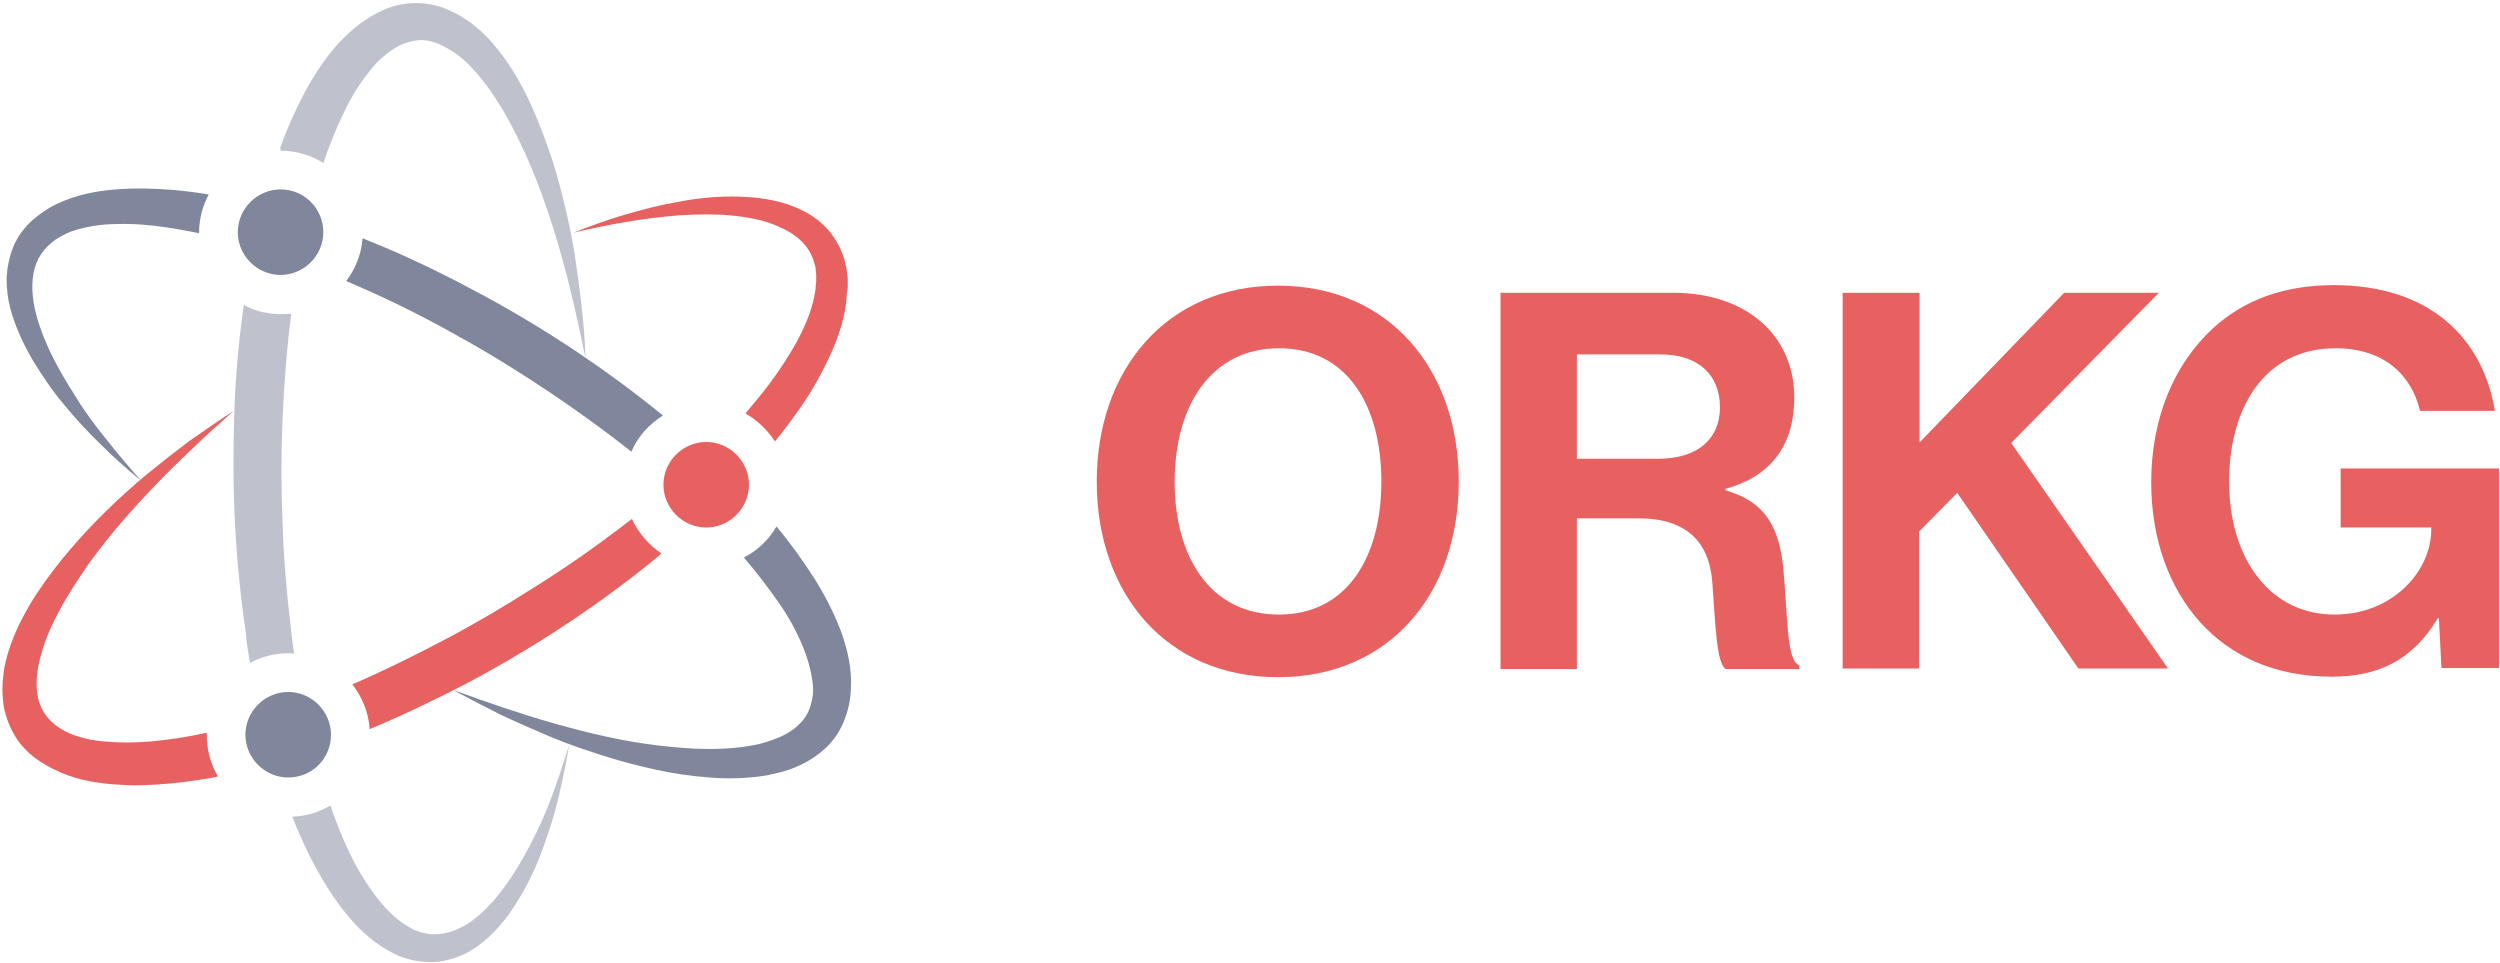
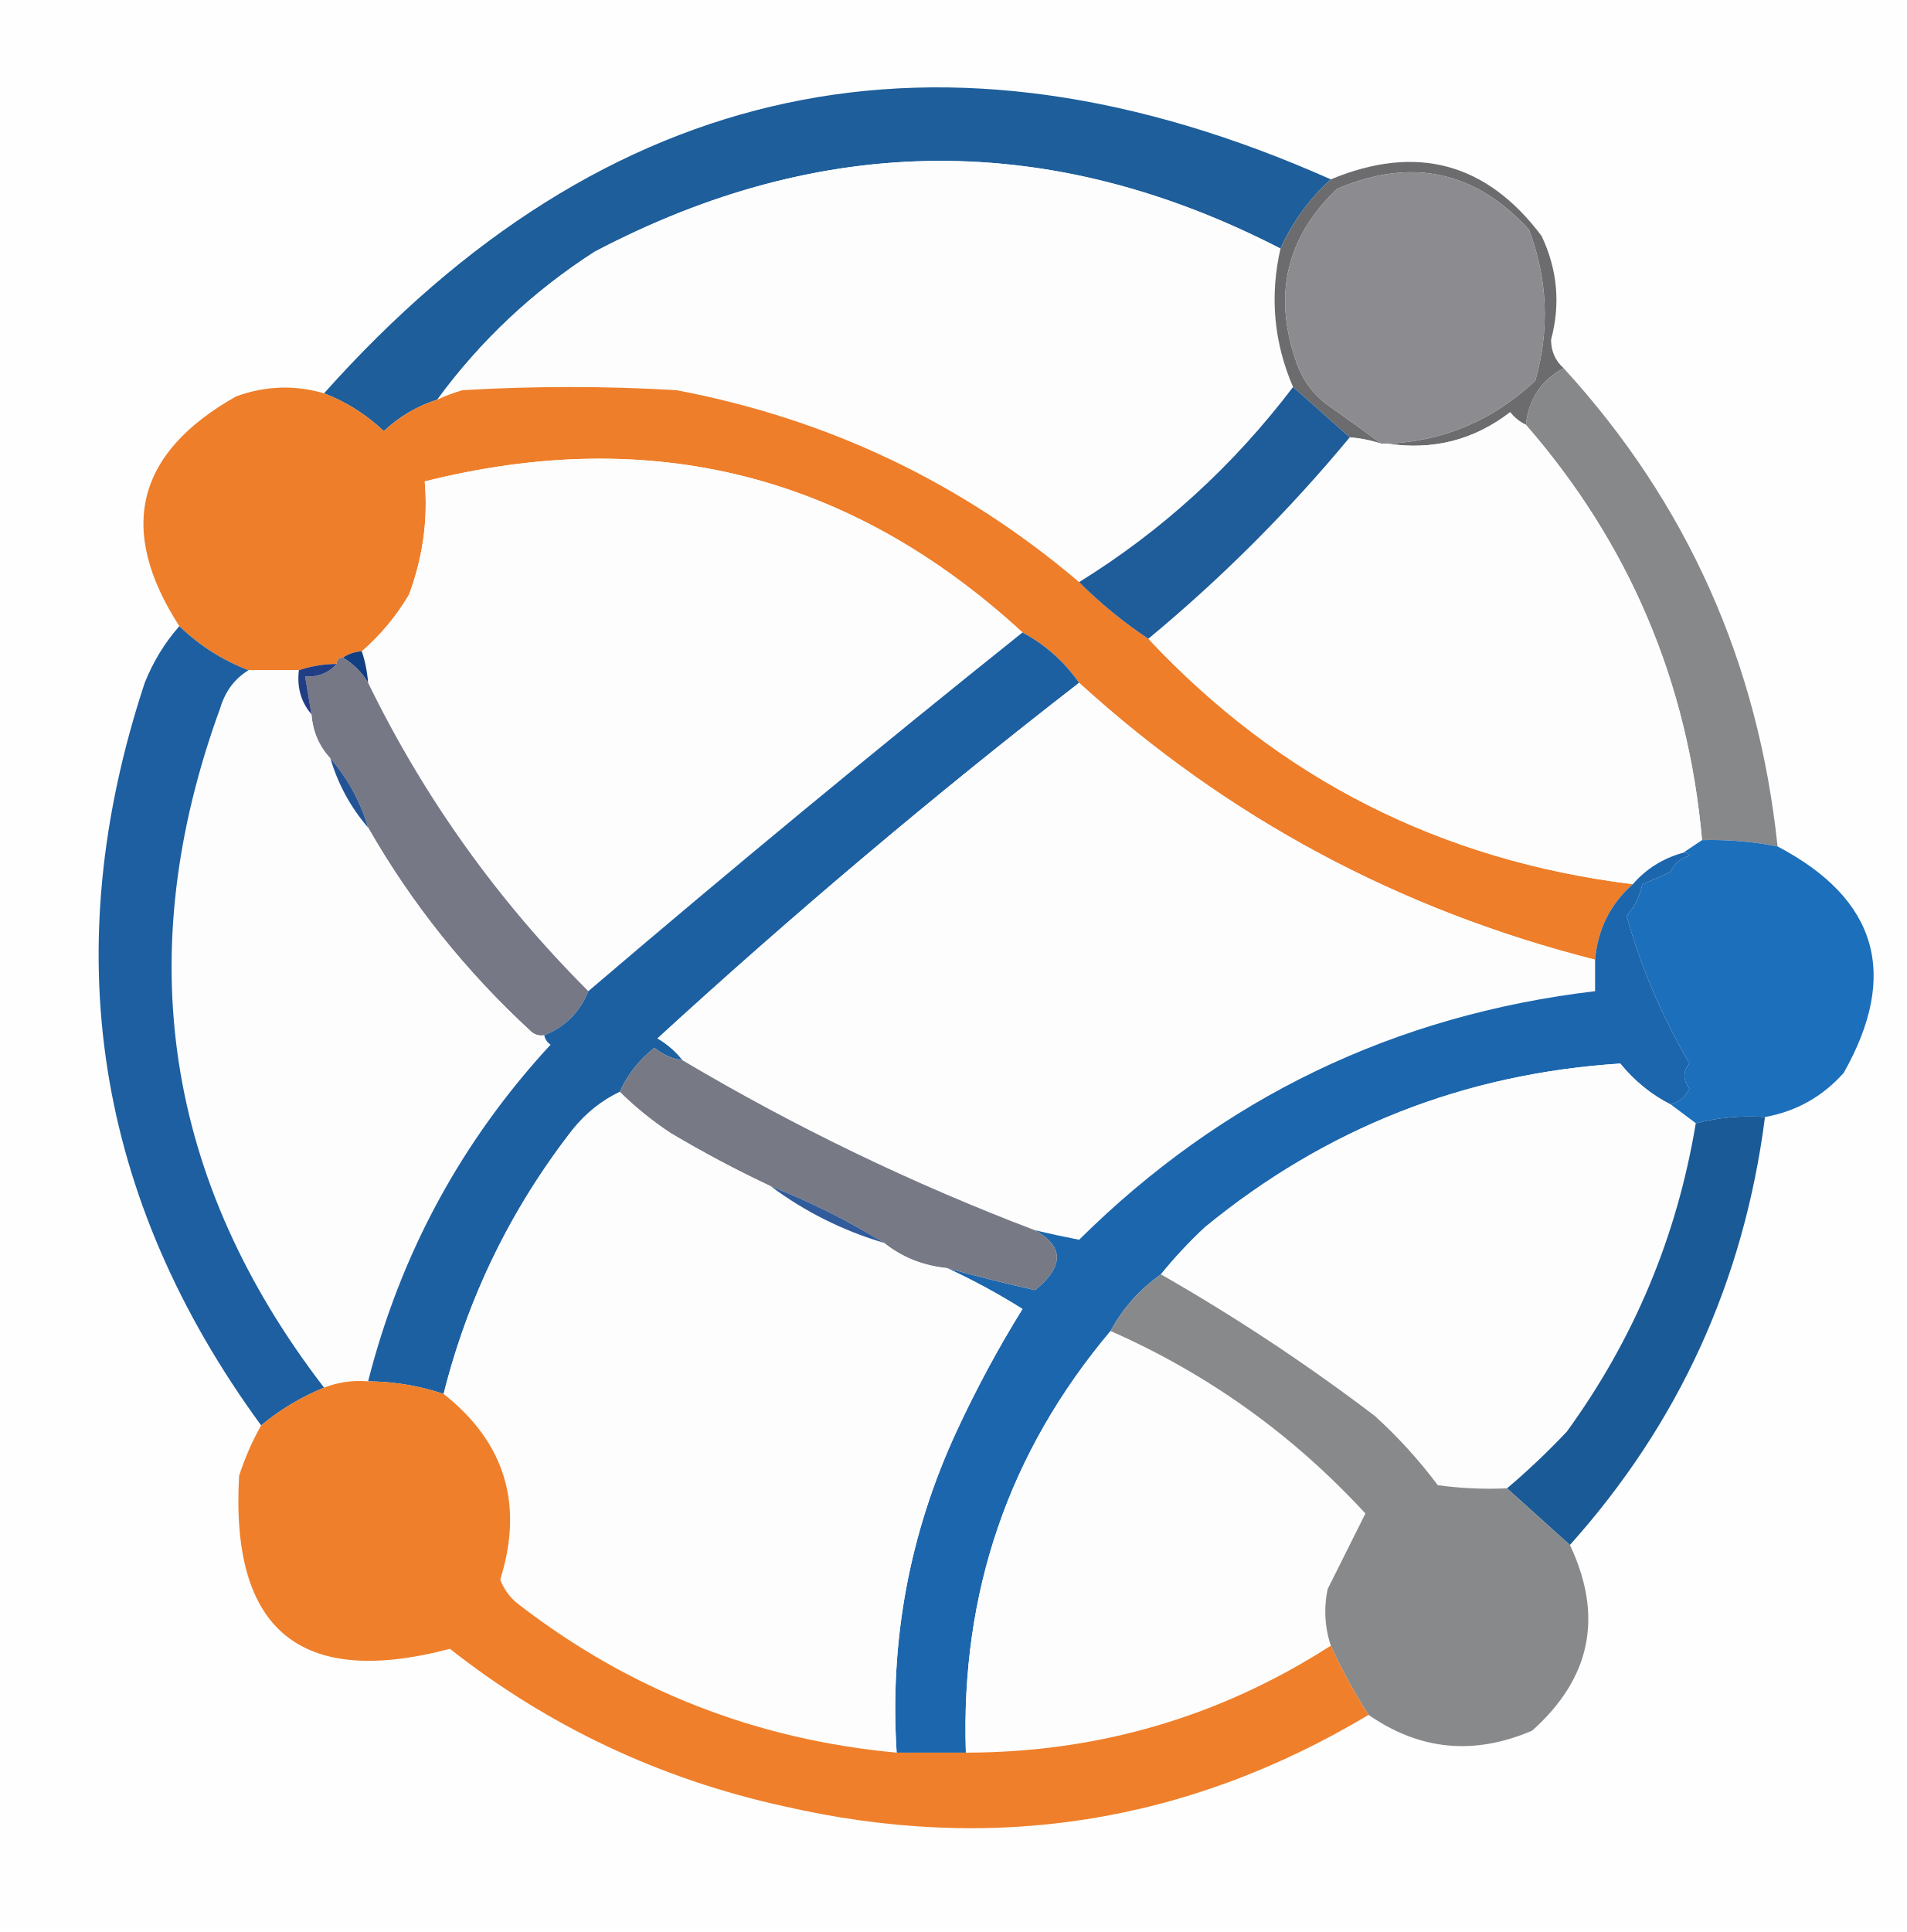
- <svg xmlns="http://www.w3.org/2000/svg" width="491" height="189" viewBox="0 0 491 189" fill="none">
-   <path d="M215.4 94.6C215.4 72.5 229.2 56.1 251 56.1C272.8 56.1 286.5 72.5 286.5 94.6C286.5 116.7 272.8 133 251 133C229.2 133 215.4 116.7 215.4 94.6ZM271.3 94.6C271.3 79.8 264.7 68.4 251.2 68.4C237.7 68.4 230.7 79.9 230.7 94.6C230.7 109.3 237.6 120.7 251.2 120.7C264.7 120.7 271.3 109.2 271.3 94.6Z" fill="#E86161" />
-   <path d="M294.7 57.5H328.6C342.9 57.5 352.4 65.8 352.4 78.1C352.4 86.8 348.4 93.4 338.9 96V96.3C345.7 98.3 349.2 102.2 350.2 111.2C351.2 121.6 350.8 129.6 353.4 130.7V131.4H339C337.1 130.6 336.9 122.3 336.3 114.4C335.7 106.3 331.1 101.8 321.8 101.8H309.7V131.4H294.7V57.5ZM309.7 90.1H325.6C333.8 90.1 337.8 85.9 337.8 80C337.8 74 334 69.6 326 69.6H309.7V90.1Z" fill="#E86161" />
-   <path d="M362 57.5H377V86.9L405.4 57.5H424L395 87L425.8 131.3H408.2L384.4 96.8L376.9 104.4V131.3H361.9V57.5H362Z" fill="#E86161" />
-   <path d="M479 121.4H478.8C473.7 129.9 466.8 132.9 458 132.9C446.8 132.9 438.2 128.9 432.1 122.2C426 115.4 422.5 105.9 422.5 94.7C422.5 82.4 426.8 71.7 434.6 64.5C440.6 59 448.4 56 458.4 56C477 56 487.6 66.2 490 80.7H475.3C473.6 73.6 468.2 68.4 458.7 68.4C444.8 68.4 437.8 80 437.8 94.6C437.8 109.7 445.8 120.7 458.5 120.7C470 120.7 477.5 112.1 477.5 104V103.6H459.7V92H490.8V131.2H479.5L479 121.4Z" fill="#E86161" />
-   <path d="M165.1 123.8C163.7 120.2 162 116.9 160 113.7C157.7 110.1 155.2 106.6 152.5 103.4C151 106 148.8 108.1 146.1 109.5C148.5 112.3 150.8 115.3 152.9 118.3C154.8 121 156.4 123.9 157.6 126.8C158.8 129.7 159.6 132.7 159.7 135.4C159.7 136.8 159.4 138 159 139.2C158.5 140.4 157.9 141.4 156.9 142.3C156 143.2 154.8 144 153.5 144.6C152.2 145.2 150.7 145.7 149.2 146.1C146.1 146.8 142.8 147.1 139.4 147.1C136 147.1 132.6 146.8 129.2 146.4C122.4 145.6 115.6 144 108.9 142.1C102.2 140.2 95.5 137.9 89 135.5C92.1 137.2 95.2 138.8 98.4 140.4C101.6 141.9 104.8 143.3 108.1 144.7C111.4 146.1 114.7 147.2 118.1 148.3C121.5 149.4 124.9 150.3 128.5 151.1C132 151.9 135.6 152.4 139.3 152.7C143 153 146.7 152.9 150.5 152.3C152.4 151.9 154.3 151.5 156.2 150.7C158.1 149.9 160 148.8 161.6 147.4C163.3 146 164.7 144.1 165.6 142C166.5 139.9 167 137.7 167.1 135.6C167.4 131.3 166.4 127.4 165.1 123.8Z" fill="#80869B" />
-   <path d="M13.9 45.5C16.7 44.5 19.9 44 23.1 44C26.4 43.9 29.7 44.2 33 44.7C35 45 37 45.4 39.1 45.8V45.7C39.1 43 39.8 40.4 41 38.2C38.7 37.8 36.3 37.5 33.9 37.3C30.2 37 26.5 36.9 22.8 37.2C19 37.5 15.2 38.2 11.5 39.9C9.7 40.7 7.9 41.9 6.3 43.3C4.7 44.8 3.4 46.5 2.6 48.5C1.8 50.5 1.4 52.6 1.3 54.6C1.3 56.6 1.5 58.6 2 60.5C3 64.2 4.6 67.6 6.4 70.7C8.3 73.8 10.3 76.8 12.6 79.5C14.9 82.3 17.3 84.9 19.8 87.3C22.3 89.8 24.9 92.1 27.7 94.4C25.4 91.8 23.1 89.1 20.9 86.3C18.7 83.6 16.6 80.8 14.8 77.8C12.9 74.9 11.2 71.9 9.7 68.8C8.3 65.7 7.1 62.5 6.6 59.4C6.1 56.2 6.3 53.1 7.6 50.7C8.9 48.3 11.1 46.6 13.9 45.5Z" fill="#80869B" />
-   <path d="M113.3 69.1C107.3 65.1 101.2 61.4 94.9 58C88.6 54.6 82.2 51.4 75.6 48.6C74.1 48 72.7 47.4 71.2 46.8C71 49.9 69.8 52.8 68 55.2C69.3 55.8 70.6 56.3 71.9 56.9C78.2 59.7 84.3 62.8 90.3 66.2C96.3 69.5 102.2 73.2 107.9 77C113.4 80.7 118.8 84.6 124 88.7C125.3 85.7 127.5 83.3 130.2 81.6C124.8 77.2 119.1 73 113.3 69.1Z" fill="#80869B" />
-   <path d="M55.1 37.2C50.5 37.2 46.7 41 46.7 45.6C46.7 50.2 50.5 54 55.1 54C59.7 54 63.5 50.2 63.5 45.6C63.5 41 59.8 37.2 55.1 37.2Z" fill="#80869B" />
-   <path d="M138.7 86.8C134.1 86.8 130.3 90.6 130.3 95.2C130.3 99.8 134.1 103.6 138.7 103.6C143.3 103.6 147.1 99.8 147.1 95.2C147.1 90.6 143.3 86.8 138.7 86.8Z" fill="#E86161" />
-   <path d="M55.1 29.6C58.2 29.6 61.1 30.5 63.5 32C64.6 28.8 65.8 25.8 67.2 22.8C68.6 19.8 70.2 17 72.1 14.6C73.9 12.1 76.2 10.1 78.5 8.9C79.7 8.4 80.9 8 82.1 7.9C83.3 7.8 84.6 8 85.8 8.5C87.1 9 88.3 9.7 89.5 10.5C90.7 11.4 91.9 12.4 92.9 13.6C95.1 15.9 97 18.7 98.7 21.5C100.4 24.4 101.9 27.4 103.3 30.5C106.1 36.7 108.3 43.3 110.2 50C112.1 56.7 113.6 63.5 115 70.4C114.9 66.9 114.6 63.4 114.2 59.9C113.8 56.4 113.3 52.9 112.8 49.5C112.2 46 111.5 42.6 110.6 39.1C109.8 35.7 108.8 32.2 107.6 28.9C106.4 25.5 105.1 22.2 103.5 18.9C101.9 15.6 100 12.5 97.6 9.5C96.4 8 95.1 6.6 93.5 5.3C92 4 90.2 2.9 88.2 2C86.2 1.1 84 0.6 81.7 0.6C79.4 0.6 77.2 1.1 75.2 2C71.2 3.8 68.1 6.6 65.6 9.5C63.1 12.5 61.1 15.7 59.4 19C57.7 22.3 56.2 25.7 55 29.1C55.2 29.2 55.1 29.4 55.1 29.6Z" fill="#BFC2CD" />
-   <path d="M108.5 156.1C107.3 159.4 105.9 162.5 104.3 165.6C102.7 168.7 101 171.6 99 174.3C97 177 94.7 179.5 92.2 181.2C89.6 182.9 86.8 183.8 84.1 183.4C83.9 183.4 83.8 183.4 83.6 183.3L83.1 183.2L82.6 183.1C82.4 183 82.3 183 82.1 182.9C81.8 182.8 81.4 182.7 81.1 182.5L80.2 182C79 181.3 77.8 180.4 76.7 179.3C74.5 177.2 72.6 174.5 70.9 171.7C69.2 168.9 67.8 165.8 66.6 162.8C66 161.3 65.4 159.8 64.9 158.2C62.7 159.5 60.2 160.3 57.4 160.4C58.1 162.2 58.9 164 59.7 165.8C61.2 169.1 63 172.3 65 175.4C67.1 178.5 69.4 181.5 72.4 184C73.9 185.3 75.6 186.4 77.4 187.3C79.2 188.2 81.3 188.8 83.5 188.9C85.6 189.1 87.8 188.7 89.7 188C91.7 187.3 93.4 186.2 94.9 185C97.9 182.5 100.2 179.5 102 176.4C103.9 173.3 105.4 170 106.6 166.7C107.8 163.4 108.9 160 109.7 156.6C110.5 153.2 111.2 149.7 111.8 146.3C110.8 149.5 109.7 152.8 108.5 156.1Z" fill="#BFC2CD" />
-   <path d="M49.1 130.2C51.3 129 53.9 128.3 56.6 128.3C57 128.3 57.4 128.3 57.8 128.4C57.5 126.7 57.3 125 57.1 123.2C56.3 116.4 55.7 109.6 55.5 102.7C55.2 95.9 55.2 89 55.5 82.2C55.8 75.4 56.3 68.5 57.2 61.8C57.2 61.7 57.2 61.7 57.2 61.6C56.5 61.7 55.9 61.7 55.2 61.7C52.6 61.7 50.1 61.1 47.9 59.9C47.9 60.1 47.8 60.3 47.8 60.5C46.8 67.6 46.2 74.7 46 81.8C45.5 96 46.2 110.3 48.3 124.4C48.4 126.3 48.8 128.3 49.1 130.2Z" fill="#BFC2CD" />
-   <path d="M166.5 56.3C166.5 55.8 166.5 55.3 166.5 54.8L166.3 53.2C166.3 52.7 166.1 52.2 166 51.7C165.9 51.2 165.8 50.7 165.6 50.2C165.4 49.7 165.2 49.2 165 48.7L164.2 47.3C163.1 45.4 161.6 43.9 159.9 42.7C158.2 41.5 156.4 40.7 154.6 40.1C150.9 38.9 147.2 38.6 143.6 38.6C140 38.6 136.4 39 132.9 39.7C129.4 40.3 126 41.2 122.6 42.2C119.2 43.2 115.9 44.4 112.6 45.7C116 44.9 119.4 44.2 122.9 43.6C126.3 43 129.8 42.6 133.2 42.3C136.6 42.1 140.1 42 143.4 42.3C146.7 42.6 150.1 43.2 152.9 44.5C155.8 45.7 158.2 47.6 159.3 50L159.7 50.9L160 51.9C160.1 52.2 160.2 52.6 160.2 52.9C160.2 53.2 160.3 53.6 160.3 53.9V55C160.3 55.4 160.3 55.7 160.2 56.1V56.6C160.2 56.8 160.1 57 160.1 57.2L159.9 58.3C159.3 61.3 158 64.3 156.5 67.1C154.9 70 153.1 72.7 151.1 75.4C149.6 77.4 148 79.3 146.4 81.2C148.7 82.5 150.7 84.4 152.2 86.7C154 84.5 155.7 82.2 157.3 79.9C159.4 76.9 161.2 73.7 162.8 70.3C164.4 66.9 165.7 63.3 166.2 59.4L166.3 57.9C166.3 57.7 166.3 57.4 166.4 57.2L166.5 56.3Z" fill="#E86161" />
-   <path d="M40.6 144.3C40.6 144.2 40.6 144 40.6 143.9C40.3 144 40 144 39.7 144.1C36.4 144.8 33.1 145.3 29.8 145.6C26.5 145.9 23.3 145.9 20.2 145.6C17.1 145.3 14.1 144.5 11.9 143.1C9.6 141.7 8.1 139.7 7.5 137.2C6.9 134.6 7.2 131.5 8.1 128.5C8.9 125.4 10.3 122.4 11.9 119.5C13.5 116.5 15.4 113.7 17.3 110.9C21.3 105.3 25.9 100.1 30.7 95.1C33.1 92.6 35.6 90.2 38.1 87.8C40.6 85.4 43.2 83.1 45.9 80.7C42.9 82.6 40.1 84.6 37.2 86.6C34.4 88.7 31.6 90.9 28.9 93.1C23.5 97.6 18.4 102.5 13.7 108C11.4 110.7 9.2 113.6 7.2 116.6C6.2 118.1 5.3 119.7 4.4 121.4C3.5 123 2.8 124.8 2.1 126.6C1.5 128.4 0.9 130.3 0.7 132.3C0.4 134.3 0.4 136.4 0.7 138.6C1.1 140.7 1.9 142.9 3.1 144.8C3.7 145.8 4.4 146.6 5.2 147.4C6 148.2 6.9 148.9 7.8 149.5C9.6 150.7 11.5 151.6 13.4 152.3C15.3 153 17.2 153.4 19.2 153.7C21.1 154 23 154.1 24.9 154.2C26.8 154.3 28.7 154.2 30.5 154.1C34.2 153.9 37.8 153.4 41.4 152.8C41.9 152.7 42.3 152.6 42.8 152.5C41.4 150.1 40.6 147.3 40.6 144.3Z" fill="#E86161" />
-   <path d="M124.1 101.9C123.4 102.5 122.6 103 121.9 103.6C116.5 107.7 110.8 111.7 105 115.3C99.2 119 93.3 122.5 87.2 125.7C81.3 128.8 75.3 131.8 69.2 134.4C71.1 136.9 72.4 139.9 72.6 143.2C79.1 140.5 85.5 137.4 91.7 134.2C104.3 127.5 116.3 119.7 127.4 110.8C128.3 110.1 129.1 109.4 129.9 108.7C127.5 107.1 125.4 104.7 124.1 101.9Z" fill="#E86161" />
-   <path d="M65 144.3C65 139.7 61.2 135.9 56.6 135.9C52 135.9 48.2 139.7 48.2 144.3C48.2 148.9 52 152.7 56.6 152.7C61.3 152.7 65 149 65 144.3Z" fill="#80869B" />
+ <svg xmlns="http://www.w3.org/2000/svg" version="1.1" width="303px" height="307px" style="shape-rendering:geometricPrecision; text-rendering:geometricPrecision; image-rendering:optimizeQuality; fill-rule:evenodd; clip-rule:evenodd">
+   <g>
+     <path style="opacity:1" fill="#fefefe" d="M -0.5,-0.5 C 100.5,-0.5 201.5,-0.5 302.5,-0.5C 302.5,101.833 302.5,204.167 302.5,306.5C 201.5,306.5 100.5,306.5 -0.5,306.5C -0.5,204.167 -0.5,101.833 -0.5,-0.5 Z" />
+   </g>
+   <g>
+     <path style="opacity:1" fill="#1d5e9b" d="M 211.5,28.5 C 208.06,31.607 205.393,35.273 203.5,39.5C 167.127,20.756 130.794,20.922 94.5,40C 84.689,46.312 76.356,54.146 69.5,63.5C 66.314,64.509 63.481,66.176 61,68.5C 58.157,65.837 54.991,63.837 51.5,62.5C 96.269,12.316 149.602,0.983 211.5,28.5 Z" />
+   </g>
+   <g>
+     <path style="opacity:1" fill="#fdfdfd" d="M 203.5,39.5 C 201.774,47.07 202.441,54.404 205.5,61.5C 195.988,74.02 184.655,84.353 171.5,92.5C 152.955,76.729 131.621,66.563 107.5,62C 96.167,61.333 84.833,61.333 73.5,62C 72.099,62.41 70.766,62.91 69.5,63.5C 76.356,54.146 84.689,46.312 94.5,40C 130.794,20.922 167.127,20.756 203.5,39.5 Z" />
+   </g>
+   <g>
+     <path style="opacity:1" fill="#6c6c6e" d="M 248.5,58.5 C 244.959,60.391 242.959,63.391 242.5,67.5C 241.542,67.047 240.708,66.38 240,65.5C 234.271,69.924 227.771,71.591 220.5,70.5C 229.464,70.109 237.297,66.775 244,60.5C 246.3,52.338 245.967,44.338 243,36.5C 234.478,27.139 224.311,24.972 212.5,30C 204.449,37.653 202.283,46.82 206,57.5C 206.883,60.102 208.383,62.269 210.5,64C 213.644,66.213 216.644,68.379 219.5,70.5C 217.883,69.962 216.216,69.629 214.5,69.5C 211.526,66.862 208.526,64.195 205.5,61.5C 202.441,54.404 201.774,47.07 203.5,39.5C 205.393,35.273 208.06,31.607 211.5,28.5C 225.091,22.846 236.258,25.846 245,37.5C 247.52,42.827 248.02,48.327 246.5,54C 246.519,55.833 247.185,57.333 248.5,58.5 Z" />
+   </g>
+   <g>
+     <path style="opacity:1" fill="#8c8c90" d="M 220.5,70.5 C 220.167,70.5 219.833,70.5 219.5,70.5C 216.644,68.379 213.644,66.213 210.5,64C 208.383,62.269 206.883,60.102 206,57.5C 202.283,46.82 204.449,37.653 212.5,30C 224.311,24.972 234.478,27.139 243,36.5C 245.967,44.338 246.3,52.338 244,60.5C 237.297,66.775 229.464,70.109 220.5,70.5 Z" />
+   </g>
+   <g>
+     <path style="opacity:1" fill="#ee7e2a" d="M 51.5,62.5 C 54.991,63.837 58.157,65.837 61,68.5C 63.481,66.176 66.314,64.509 69.5,63.5C 70.766,62.91 72.099,62.41 73.5,62C 84.833,61.333 96.167,61.333 107.5,62C 131.621,66.563 152.955,76.729 171.5,92.5C 174.871,95.871 178.537,98.871 182.5,101.5C 203.342,123.755 229.009,136.755 259.5,140.5C 255.933,143.633 253.933,147.633 253.5,152.5C 222.35,144.597 195.017,129.93 171.5,108.5C 169.1,105.097 166.1,102.43 162.5,100.5C 135.232,75.433 103.565,67.433 67.5,76.5C 68.037,82.579 67.204,88.579 65,94.5C 62.958,97.941 60.458,100.94 57.5,103.5C 56.391,103.557 55.391,103.89 54.5,104.5C 53.833,104.5 53.5,104.833 53.5,105.5C 51.435,105.517 49.435,105.85 47.5,106.5C 44.833,106.5 42.167,106.5 39.5,106.5C 35.395,104.942 31.729,102.609 28.5,99.5C 18.592,84.149 21.592,71.983 37.5,63C 42.134,61.303 46.801,61.136 51.5,62.5 Z" />
+   </g>
+   <g>
+     <path style="opacity:1" fill="#87888a" d="M 248.5,58.5 C 268.107,79.933 279.44,105.266 282.5,134.5C 278.548,133.728 274.548,133.395 270.5,133.5C 268.272,108.39 258.939,86.39 242.5,67.5C 242.959,63.391 244.959,60.391 248.5,58.5 Z" />
+   </g>
+   <g>
+     <path style="opacity:1" fill="#fdfdfd" d="M 242.5,67.5 C 258.939,86.39 268.272,108.39 270.5,133.5C 269.5,134.167 268.5,134.833 267.5,135.5C 264.296,136.383 261.629,138.05 259.5,140.5C 229.009,136.755 203.342,123.755 182.5,101.5C 194.167,91.833 204.833,81.167 214.5,69.5C 216.216,69.629 217.883,69.962 219.5,70.5C 219.833,70.5 220.167,70.5 220.5,70.5C 227.771,71.591 234.271,69.924 240,65.5C 240.708,66.38 241.542,67.047 242.5,67.5 Z" />
+   </g>
+   <g>
+     <path style="opacity:1" fill="#fdfdfd" d="M 162.5,100.5 C 139.214,119.116 116.214,138.116 93.5,157.5C 79.055,143.071 67.389,126.737 58.5,108.5C 58.371,106.784 58.038,105.117 57.5,103.5C 60.458,100.94 62.958,97.941 65,94.5C 67.204,88.579 68.037,82.579 67.5,76.5C 103.565,67.433 135.232,75.433 162.5,100.5 Z" />
+   </g>
+   <g>
+     <path style="opacity:1" fill="#1e5c9a" d="M 205.5,61.5 C 208.526,64.195 211.526,66.862 214.5,69.5C 204.833,81.167 194.167,91.833 182.5,101.5C 178.537,98.871 174.871,95.871 171.5,92.5C 184.655,84.353 195.988,74.02 205.5,61.5 Z" />
+   </g>
+   <g>
+     <path style="opacity:1" fill="#123e82" d="M 57.5,103.5 C 58.038,105.117 58.371,106.784 58.5,108.5C 57.5,106.833 56.167,105.5 54.5,104.5C 55.391,103.89 56.391,103.557 57.5,103.5 Z" />
+   </g>
+   <g>
+     <path style="opacity:1" fill="#767886" d="M 54.5,104.5 C 56.167,105.5 57.5,106.833 58.5,108.5C 67.389,126.737 79.055,143.071 93.5,157.5C 92.167,160.833 89.833,163.167 86.5,164.5C 85.761,164.631 85.094,164.464 84.5,164C 74.076,154.427 65.409,143.594 58.5,131.5C 57.258,127.345 55.258,123.678 52.5,120.5C 50.707,118.574 49.707,116.241 49.5,113.5C 49.167,111.5 48.833,109.5 48.5,107.5C 50.553,107.598 52.22,106.931 53.5,105.5C 53.5,104.833 53.833,104.5 54.5,104.5 Z" />
+   </g>
+   <g>
+     <path style="opacity:1" fill="#fdfdfe" d="M 39.5,106.5 C 42.167,106.5 44.833,106.5 47.5,106.5C 47.171,109.228 47.837,111.562 49.5,113.5C 49.707,116.241 50.707,118.574 52.5,120.5C 53.742,124.655 55.742,128.322 58.5,131.5C 65.409,143.594 74.076,154.427 84.5,164C 85.094,164.464 85.761,164.631 86.5,164.5C 86.611,165.117 86.944,165.617 87.5,166C 73.33,181.351 63.663,199.184 58.5,219.5C 56.05,219.298 53.717,219.631 51.5,220.5C 26.221,187.619 20.721,151.619 35,112.5C 35.814,109.823 37.314,107.823 39.5,106.5 Z" />
+   </g>
+   <g>
+     <path style="opacity:1" fill="#213d84" d="M 53.5,105.5 C 52.22,106.931 50.553,107.598 48.5,107.5C 48.833,109.5 49.167,111.5 49.5,113.5C 47.837,111.562 47.171,109.228 47.5,106.5C 49.435,105.85 51.435,105.517 53.5,105.5 Z" />
+   </g>
+   <g>
+     <path style="opacity:1" fill="#1d60a2" d="M 162.5,100.5 C 166.1,102.43 169.1,105.097 171.5,108.5C 148.478,126.342 126.145,145.175 104.5,165C 106.093,165.949 107.426,167.115 108.5,168.5C 106.83,168.249 105.33,167.582 104,166.5C 101.546,168.441 99.713,170.775 98.5,173.5C 95.606,174.882 93.106,176.882 91,179.5C 81.213,192.074 74.379,206.074 70.5,221.5C 66.618,220.197 62.618,219.53 58.5,219.5C 63.663,199.184 73.33,181.351 87.5,166C 86.944,165.617 86.611,165.117 86.5,164.5C 89.833,163.167 92.167,160.833 93.5,157.5C 116.214,138.116 139.214,119.116 162.5,100.5 Z" />
+   </g>
+   <g>
+     <path style="opacity:1" fill="#fdfdfe" d="M 171.5,108.5 C 195.017,129.93 222.35,144.597 253.5,152.5C 253.5,154.167 253.5,155.833 253.5,157.5C 221.593,161.288 194.259,174.454 171.5,197C 169.243,196.563 166.91,196.063 164.5,195.5C 145.078,188.123 126.411,179.123 108.5,168.5C 107.426,167.115 106.093,165.949 104.5,165C 126.145,145.175 148.478,126.342 171.5,108.5 Z" />
+   </g>
+   <g>
+     <path style="opacity:1" fill="#1d5fa0" d="M 28.5,99.5 C 31.729,102.609 35.395,104.942 39.5,106.5C 37.314,107.823 35.814,109.823 35,112.5C 20.721,151.619 26.221,187.619 51.5,220.5C 47.835,221.997 44.502,223.997 41.5,226.5C 15.113,190.387 8.946,151.053 23,108.5C 24.343,105.138 26.176,102.138 28.5,99.5 Z" />
+   </g>
+   <g>
+     <path style="opacity:1" fill="#245394" d="M 52.5,120.5 C 55.258,123.678 57.258,127.345 58.5,131.5C 55.742,128.322 53.742,124.655 52.5,120.5 Z" />
+   </g>
+   <g>
+     <path style="opacity:1" fill="#1c6fba" d="M 270.5,133.5 C 274.548,133.395 278.548,133.728 282.5,134.5C 298.368,142.843 301.868,154.843 293,170.5C 289.624,174.271 285.458,176.604 280.5,177.5C 276.731,177.244 273.064,177.577 269.5,178.5C 268.167,177.5 266.833,176.5 265.5,175.5C 266.87,175.144 267.87,174.31 268.5,173C 267.427,171.584 267.427,170.25 268.5,169C 264.037,161.327 260.704,153.493 258.5,145.5C 259.806,144.088 260.64,142.421 261,140.5C 262.509,139.91 264.009,139.244 265.5,138.5C 266.09,137.201 267.09,136.368 268.5,136C 268.272,135.601 267.938,135.435 267.5,135.5C 268.5,134.833 269.5,134.167 270.5,133.5 Z" />
+   </g>
+   <g>
+     <path style="opacity:1" fill="#1c66ad" d="M 267.5,135.5 C 267.938,135.435 268.272,135.601 268.5,136C 267.09,136.368 266.09,137.201 265.5,138.5C 264.009,139.244 262.509,139.91 261,140.5C 260.64,142.421 259.806,144.088 258.5,145.5C 260.704,153.493 264.037,161.327 268.5,169C 267.427,170.25 267.427,171.584 268.5,173C 267.87,174.31 266.87,175.144 265.5,175.5C 262.437,173.949 259.771,171.782 257.5,169C 232.691,170.602 210.691,179.268 191.5,195C 188.961,197.37 186.628,199.87 184.5,202.5C 181.097,204.9 178.43,207.9 176.5,211.5C 160.314,230.719 152.647,253.053 153.5,278.5C 149.833,278.5 146.167,278.5 142.5,278.5C 141.365,260.674 144.532,243.674 152,227.5C 155.126,220.745 158.626,214.245 162.5,208C 158.626,205.564 154.626,203.397 150.5,201.5C 155.218,202.802 159.885,203.968 164.5,205C 169.114,201.242 169.114,198.075 164.5,195.5C 166.91,196.063 169.243,196.563 171.5,197C 194.259,174.454 221.593,161.288 253.5,157.5C 253.5,155.833 253.5,154.167 253.5,152.5C 253.933,147.633 255.933,143.633 259.5,140.5C 261.629,138.05 264.296,136.383 267.5,135.5 Z" />
+   </g>
+   <g>
+     <path style="opacity:1" fill="#777985" d="M 108.5,168.5 C 126.411,179.123 145.078,188.123 164.5,195.5C 169.114,198.075 169.114,201.242 164.5,205C 159.885,203.968 155.218,202.802 150.5,201.5C 146.703,201.128 143.37,199.794 140.5,197.5C 134.818,193.992 128.818,190.992 122.5,188.5C 117.062,185.947 111.729,183.113 106.5,180C 103.58,178.054 100.913,175.887 98.5,173.5C 99.713,170.775 101.546,168.441 104,166.5C 105.33,167.582 106.83,168.249 108.5,168.5 Z" />
+   </g>
+   <g>
+     <path style="opacity:1" fill="#fdfdfe" d="M 265.5,175.5 C 266.833,176.5 268.167,177.5 269.5,178.5C 266.521,196.456 259.688,212.789 249,227.5C 245.861,230.813 242.694,233.813 239.5,236.5C 235.818,236.665 232.152,236.499 228.5,236C 225.536,232.034 222.203,228.367 218.5,225C 207.616,216.731 196.283,209.231 184.5,202.5C 186.628,199.87 188.961,197.37 191.5,195C 210.691,179.268 232.691,170.602 257.5,169C 259.771,171.782 262.437,173.949 265.5,175.5 Z" />
+   </g>
+   <g>
+     <path style="opacity:1" fill="#fdfdfd" d="M 98.5,173.5 C 100.913,175.887 103.58,178.054 106.5,180C 111.729,183.113 117.062,185.947 122.5,188.5C 127.914,192.54 133.914,195.54 140.5,197.5C 143.37,199.794 146.703,201.128 150.5,201.5C 154.626,203.397 158.626,205.564 162.5,208C 158.626,214.245 155.126,220.745 152,227.5C 144.532,243.674 141.365,260.674 142.5,278.5C 120.163,276.447 100.163,268.613 82.5,255C 81.101,253.938 80.101,252.605 79.5,251C 83.26,239.038 80.26,229.205 70.5,221.5C 74.379,206.074 81.213,192.074 91,179.5C 93.106,176.882 95.606,174.882 98.5,173.5 Z" />
+   </g>
+   <g>
+     <path style="opacity:1" fill="#1a5a96" d="M 280.5,177.5 C 277.168,203.488 266.835,226.154 249.5,245.5C 246.141,242.471 242.808,239.471 239.5,236.5C 242.694,233.813 245.861,230.813 249,227.5C 259.688,212.789 266.521,196.456 269.5,178.5C 273.064,177.577 276.731,177.244 280.5,177.5 Z" />
+   </g>
+   <g>
+     <path style="opacity:1" fill="#315b9a" d="M 122.5,188.5 C 128.818,190.992 134.818,193.992 140.5,197.5C 133.914,195.54 127.914,192.54 122.5,188.5 Z" />
+   </g>
+   <g>
+     <path style="opacity:1" fill="#fdfdfd" d="M 176.5,211.5 C 191.997,218.336 205.497,228.003 217,240.5C 215.073,244.355 213.073,248.355 211,252.5C 210.366,255.555 210.532,258.555 211.5,261.5C 193.892,272.811 174.558,278.478 153.5,278.5C 152.647,253.053 160.314,230.719 176.5,211.5 Z" />
+   </g>
+   <g>
+     <path style="opacity:1" fill="#87898b" d="M 184.5,202.5 C 196.283,209.231 207.616,216.731 218.5,225C 222.203,228.367 225.536,232.034 228.5,236C 232.152,236.499 235.818,236.665 239.5,236.5C 242.808,239.471 246.141,242.471 249.5,245.5C 254.851,256.82 252.851,266.653 243.5,275C 234.29,278.972 225.623,278.139 217.5,272.5C 215.246,268.993 213.246,265.327 211.5,261.5C 210.532,258.555 210.366,255.555 211,252.5C 213.073,248.355 215.073,244.355 217,240.5C 205.497,228.003 191.997,218.336 176.5,211.5C 178.43,207.9 181.097,204.9 184.5,202.5 Z" />
+   </g>
+   <g>
+     <path style="opacity:1" fill="#ef7f2a" d="M 58.5,219.5 C 62.618,219.53 66.618,220.197 70.5,221.5C 80.26,229.205 83.26,239.038 79.5,251C 80.101,252.605 81.101,253.938 82.5,255C 100.163,268.613 120.163,276.447 142.5,278.5C 146.167,278.5 149.833,278.5 153.5,278.5C 174.558,278.478 193.892,272.811 211.5,261.5C 213.246,265.327 215.246,268.993 217.5,272.5C 188.567,289.8 157.567,294.633 124.5,287C 104.855,282.676 87.188,274.342 71.5,262C 47.762,268.267 36.595,259.101 38,234.5C 38.921,231.664 40.088,228.998 41.5,226.5C 44.502,223.997 47.835,221.997 51.5,220.5C 53.717,219.631 56.05,219.298 58.5,219.5 Z" />
+   </g>
</svg>
